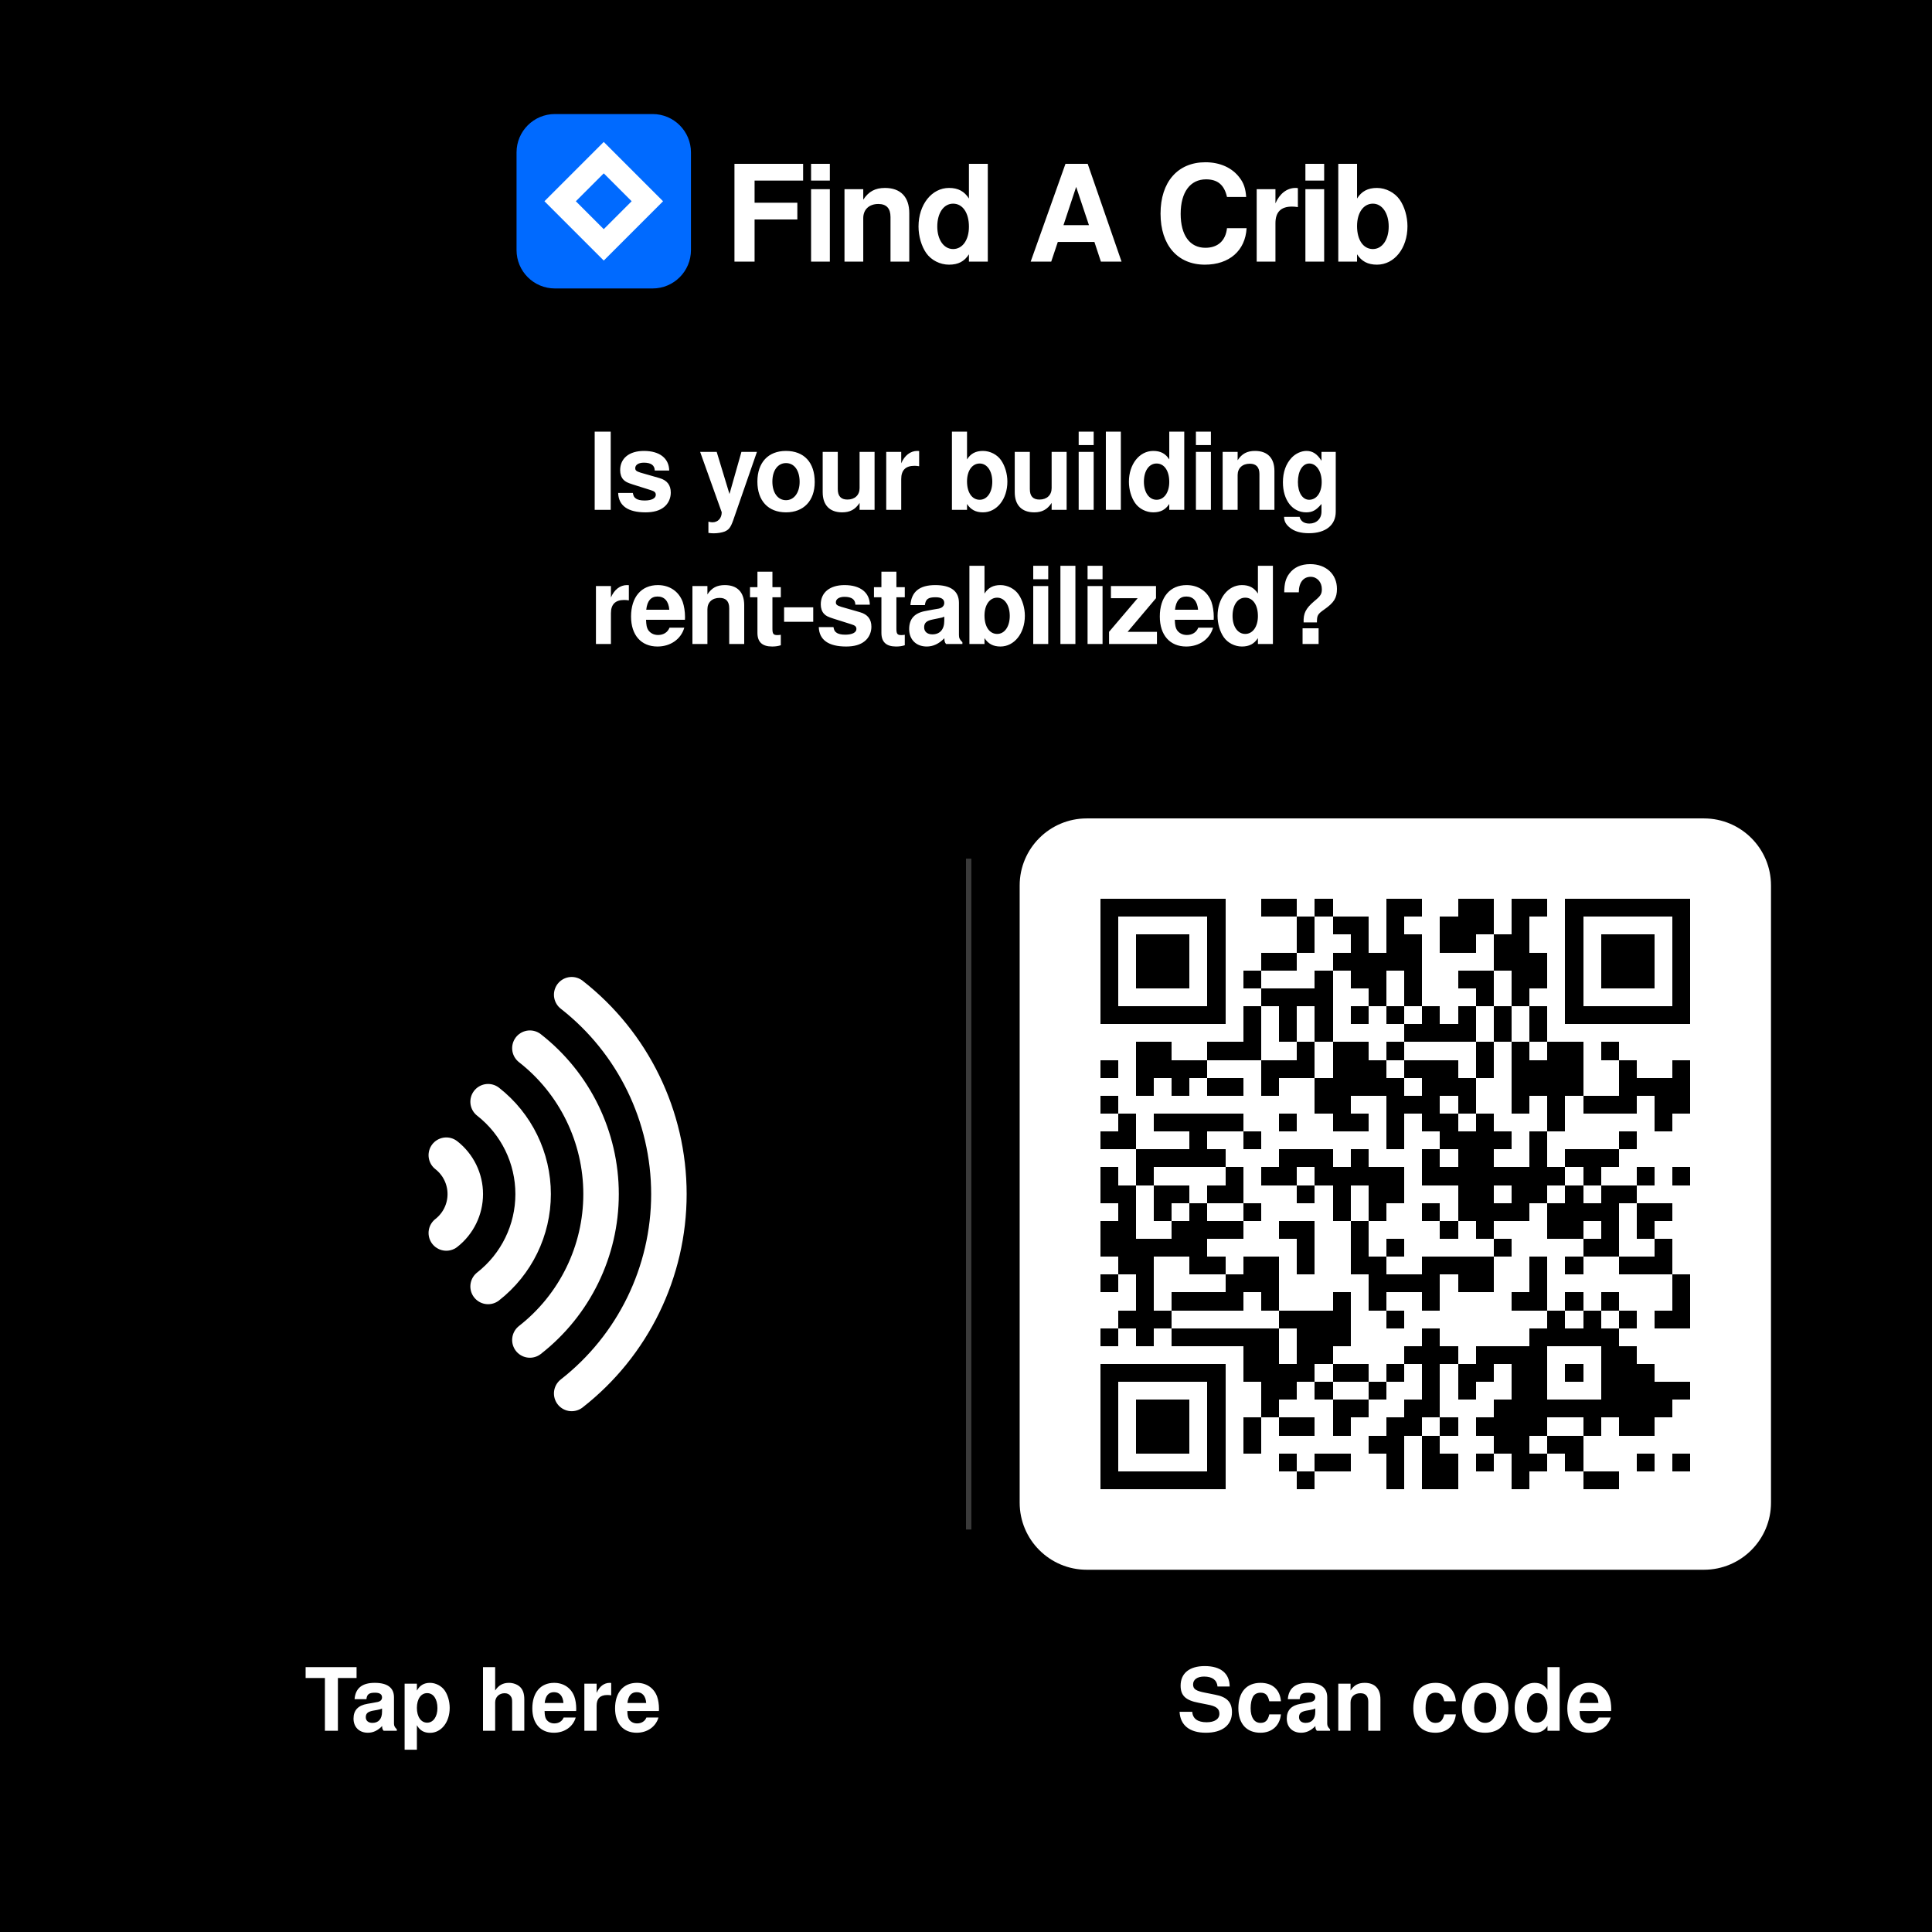
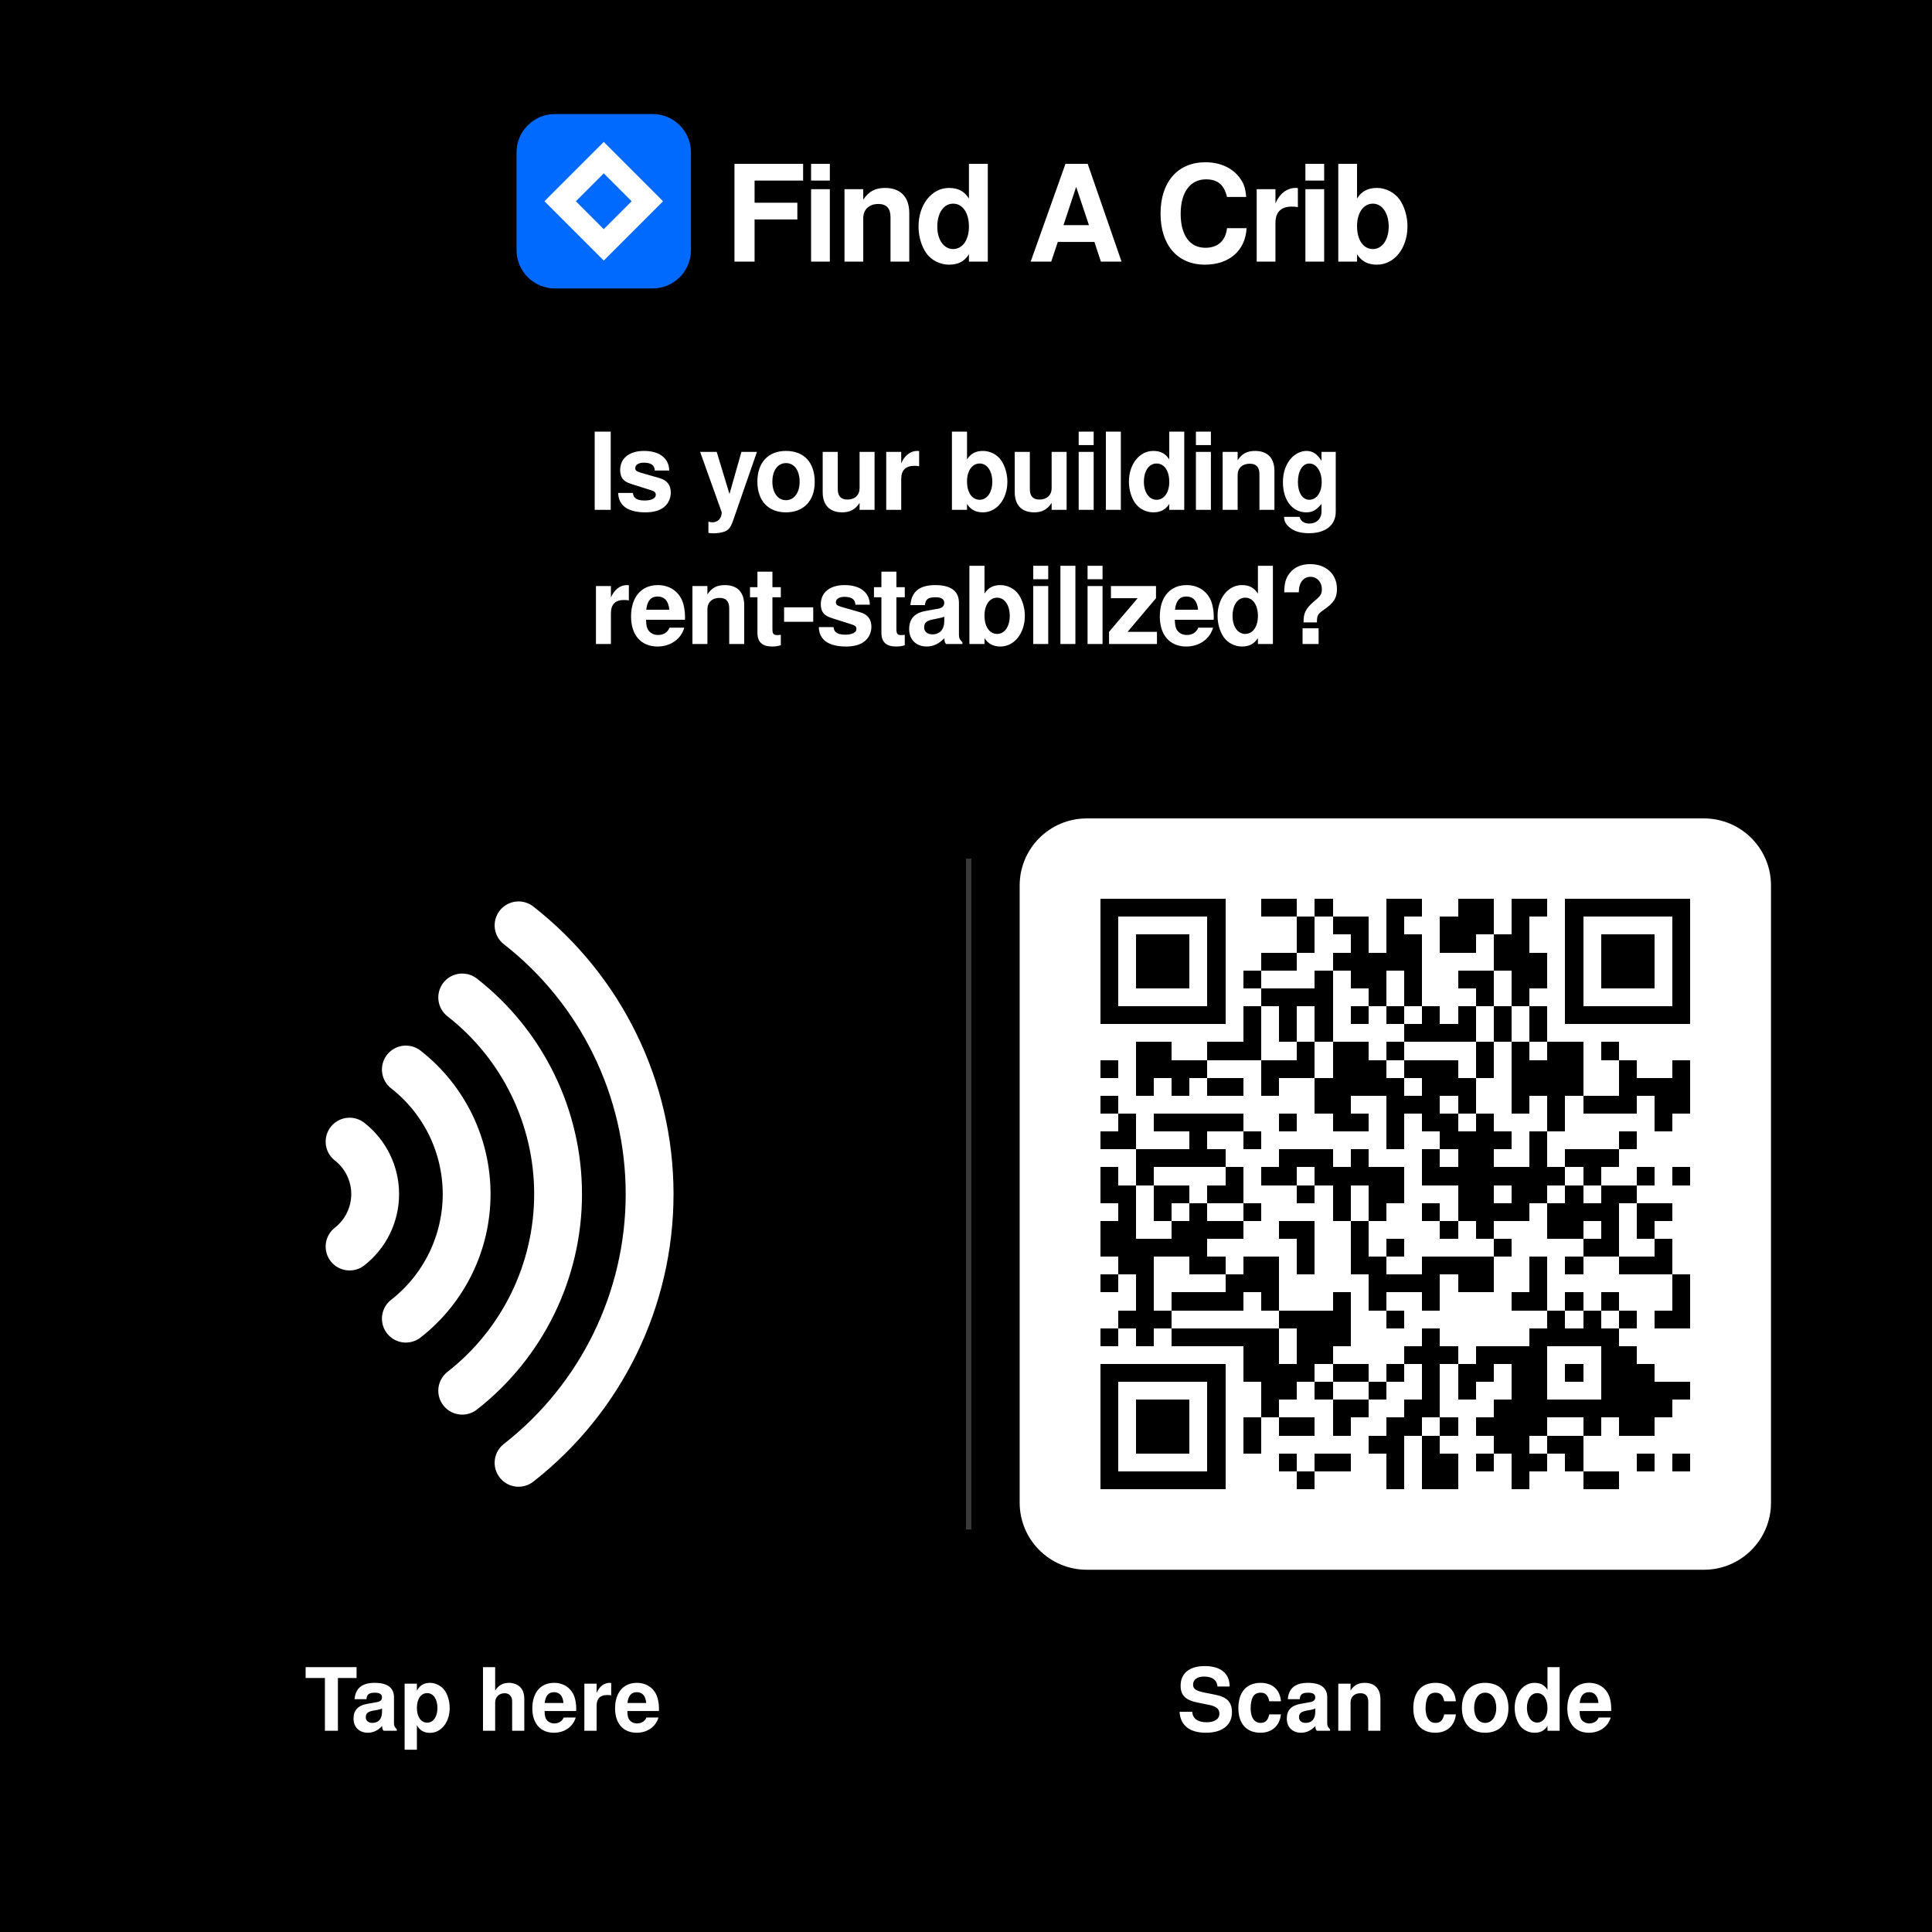
<svg xmlns="http://www.w3.org/2000/svg" width="4in" height="4in" viewBox="0 0 288.00 288.00">
  <rect x="0.00" y="0.00" width="288.00" height="288.00" rx="0.00" fill="#000000" />
  <rect x="77.00" y="17.00" width="26.00" height="26.00" rx="5.72" fill="#006AFF" />
  <path d="M90.00,21.16 L98.84,30.00 L90.00,38.84 L81.16,30.00 Z" fill="#FFFFFF" />
  <path d="M90.00,25.84 L94.16,30.00 L90.00,34.16 L85.84,30.00 Z" fill="#006AFF" />
  <text x="108.00" y="39.00" font-family="Helvetica Neue, Helvetica, Arial, sans-serif" font-size="20.00" font-weight="700" fill="#FFFFFF" text-anchor="start" letter-spacing="-0.50">Find A Crib</text>
  <text x="144.00" y="76.00" font-family="Helvetica Neue, Helvetica, Arial, sans-serif" font-size="16.00" font-weight="700" fill="#FFFFFF" text-anchor="middle" letter-spacing="-0.40">Is your building</text>
  <text x="144.00" y="96.00" font-family="Helvetica Neue, Helvetica, Arial, sans-serif" font-size="16.00" font-weight="700" fill="#FFFFFF" text-anchor="middle" letter-spacing="-0.40">rent-stabilized?</text>
-   <path d="M66.53,172.20 A7.36,7.36 0 0,1 66.53,183.80" fill="none" stroke="#FFFFFF" stroke-width="5.29" stroke-linecap="round" />
-   <path d="M72.76,164.23 A17.48,17.48 0 0,1 72.76,191.77" fill="none" stroke="#FFFFFF" stroke-width="5.29" stroke-linecap="round" />
-   <path d="M78.99,156.25 A27.60,27.60 0 0,1 78.99,199.75" fill="none" stroke="#FFFFFF" stroke-width="5.29" stroke-linecap="round" />
-   <path d="M85.22,148.28 A37.72,37.72 0 0,1 85.22,207.72" fill="none" stroke="#FFFFFF" stroke-width="5.29" stroke-linecap="round" />
+   <path d="M52.11,170.18 A9.92,9.92 0 0,1 52.11,185.82" fill="none" stroke="#FFFFFF" stroke-width="7.13" stroke-linecap="round" />
+   <path d="M60.50,159.43 A23.56,23.56 0 0,1 60.50,196.57" fill="none" stroke="#FFFFFF" stroke-width="7.13" stroke-linecap="round" />
+   <path d="M68.90,148.69 A37.20,37.20 0 0,1 68.90,207.31" fill="none" stroke="#FFFFFF" stroke-width="7.13" stroke-linecap="round" />
+   <path d="M77.30,137.94 A50.84,50.84 0 0,1 77.30,218.06" fill="none" stroke="#FFFFFF" stroke-width="7.13" stroke-linecap="round" />
  <rect x="144.00" y="128.00" width="0.80" height="100.00" rx="0.00" fill="#3A3A3A" />
  <rect x="152.00" y="122.00" width="112.00" height="112.00" rx="10.00" fill="#FFFFFF" />
  <path d="M164.000,134.000h2.667v2.667h-2.667zM166.667,134.000h2.667v2.667h-2.667zM169.333,134.000h2.667v2.667h-2.667zM172.000,134.000h2.667v2.667h-2.667zM174.667,134.000h2.667v2.667h-2.667zM177.333,134.000h2.667v2.667h-2.667zM180.000,134.000h2.667v2.667h-2.667zM188.000,134.000h2.667v2.667h-2.667zM190.667,134.000h2.667v2.667h-2.667zM196.000,134.000h2.667v2.667h-2.667zM206.667,134.000h2.667v2.667h-2.667zM209.333,134.000h2.667v2.667h-2.667zM217.333,134.000h2.667v2.667h-2.667zM220.000,134.000h2.667v2.667h-2.667zM225.333,134.000h2.667v2.667h-2.667zM228.000,134.000h2.667v2.667h-2.667zM233.333,134.000h2.667v2.667h-2.667zM236.000,134.000h2.667v2.667h-2.667zM238.667,134.000h2.667v2.667h-2.667zM241.333,134.000h2.667v2.667h-2.667zM244.000,134.000h2.667v2.667h-2.667zM246.667,134.000h2.667v2.667h-2.667zM249.333,134.000h2.667v2.667h-2.667zM164.000,136.667h2.667v2.667h-2.667zM180.000,136.667h2.667v2.667h-2.667zM193.333,136.667h2.667v2.667h-2.667zM198.667,136.667h2.667v2.667h-2.667zM201.333,136.667h2.667v2.667h-2.667zM206.667,136.667h2.667v2.667h-2.667zM214.667,136.667h2.667v2.667h-2.667zM217.333,136.667h2.667v2.667h-2.667zM220.000,136.667h2.667v2.667h-2.667zM225.333,136.667h2.667v2.667h-2.667zM233.333,136.667h2.667v2.667h-2.667zM249.333,136.667h2.667v2.667h-2.667zM164.000,139.333h2.667v2.667h-2.667zM169.333,139.333h2.667v2.667h-2.667zM172.000,139.333h2.667v2.667h-2.667zM174.667,139.333h2.667v2.667h-2.667zM180.000,139.333h2.667v2.667h-2.667zM193.333,139.333h2.667v2.667h-2.667zM201.333,139.333h2.667v2.667h-2.667zM206.667,139.333h2.667v2.667h-2.667zM209.333,139.333h2.667v2.667h-2.667zM214.667,139.333h2.667v2.667h-2.667zM217.333,139.333h2.667v2.667h-2.667zM222.667,139.333h2.667v2.667h-2.667zM225.333,139.333h2.667v2.667h-2.667zM233.333,139.333h2.667v2.667h-2.667zM238.667,139.333h2.667v2.667h-2.667zM241.333,139.333h2.667v2.667h-2.667zM244.000,139.333h2.667v2.667h-2.667zM249.333,139.333h2.667v2.667h-2.667zM164.000,142.000h2.667v2.667h-2.667zM169.333,142.000h2.667v2.667h-2.667zM172.000,142.000h2.667v2.667h-2.667zM174.667,142.000h2.667v2.667h-2.667zM180.000,142.000h2.667v2.667h-2.667zM188.000,142.000h2.667v2.667h-2.667zM190.667,142.000h2.667v2.667h-2.667zM198.667,142.000h2.667v2.667h-2.667zM201.333,142.000h2.667v2.667h-2.667zM204.000,142.000h2.667v2.667h-2.667zM206.667,142.000h2.667v2.667h-2.667zM209.333,142.000h2.667v2.667h-2.667zM222.667,142.000h2.667v2.667h-2.667zM225.333,142.000h2.667v2.667h-2.667zM228.000,142.000h2.667v2.667h-2.667zM233.333,142.000h2.667v2.667h-2.667zM238.667,142.000h2.667v2.667h-2.667zM241.333,142.000h2.667v2.667h-2.667zM244.000,142.000h2.667v2.667h-2.667zM249.333,142.000h2.667v2.667h-2.667zM164.000,144.667h2.667v2.667h-2.667zM169.333,144.667h2.667v2.667h-2.667zM172.000,144.667h2.667v2.667h-2.667zM174.667,144.667h2.667v2.667h-2.667zM180.000,144.667h2.667v2.667h-2.667zM185.333,144.667h2.667v2.667h-2.667zM196.000,144.667h2.667v2.667h-2.667zM201.333,144.667h2.667v2.667h-2.667zM204.000,144.667h2.667v2.667h-2.667zM209.333,144.667h2.667v2.667h-2.667zM217.333,144.667h2.667v2.667h-2.667zM220.000,144.667h2.667v2.667h-2.667zM225.333,144.667h2.667v2.667h-2.667zM228.000,144.667h2.667v2.667h-2.667zM233.333,144.667h2.667v2.667h-2.667zM238.667,144.667h2.667v2.667h-2.667zM241.333,144.667h2.667v2.667h-2.667zM244.000,144.667h2.667v2.667h-2.667zM249.333,144.667h2.667v2.667h-2.667zM164.000,147.333h2.667v2.667h-2.667zM180.000,147.333h2.667v2.667h-2.667zM188.000,147.333h2.667v2.667h-2.667zM190.667,147.333h2.667v2.667h-2.667zM193.333,147.333h2.667v2.667h-2.667zM196.000,147.333h2.667v2.667h-2.667zM204.000,147.333h2.667v2.667h-2.667zM209.333,147.333h2.667v2.667h-2.667zM220.000,147.333h2.667v2.667h-2.667zM225.333,147.333h2.667v2.667h-2.667zM233.333,147.333h2.667v2.667h-2.667zM249.333,147.333h2.667v2.667h-2.667zM164.000,150.000h2.667v2.667h-2.667zM166.667,150.000h2.667v2.667h-2.667zM169.333,150.000h2.667v2.667h-2.667zM172.000,150.000h2.667v2.667h-2.667zM174.667,150.000h2.667v2.667h-2.667zM177.333,150.000h2.667v2.667h-2.667zM180.000,150.000h2.667v2.667h-2.667zM185.333,150.000h2.667v2.667h-2.667zM190.667,150.000h2.667v2.667h-2.667zM196.000,150.000h2.667v2.667h-2.667zM201.333,150.000h2.667v2.667h-2.667zM206.667,150.000h2.667v2.667h-2.667zM212.000,150.000h2.667v2.667h-2.667zM217.333,150.000h2.667v2.667h-2.667zM222.667,150.000h2.667v2.667h-2.667zM228.000,150.000h2.667v2.667h-2.667zM233.333,150.000h2.667v2.667h-2.667zM236.000,150.000h2.667v2.667h-2.667zM238.667,150.000h2.667v2.667h-2.667zM241.333,150.000h2.667v2.667h-2.667zM244.000,150.000h2.667v2.667h-2.667zM246.667,150.000h2.667v2.667h-2.667zM249.333,150.000h2.667v2.667h-2.667zM185.333,152.667h2.667v2.667h-2.667zM190.667,152.667h2.667v2.667h-2.667zM196.000,152.667h2.667v2.667h-2.667zM209.333,152.667h2.667v2.667h-2.667zM212.000,152.667h2.667v2.667h-2.667zM214.667,152.667h2.667v2.667h-2.667zM217.333,152.667h2.667v2.667h-2.667zM222.667,152.667h2.667v2.667h-2.667zM228.000,152.667h2.667v2.667h-2.667zM169.333,155.333h2.667v2.667h-2.667zM172.000,155.333h2.667v2.667h-2.667zM180.000,155.333h2.667v2.667h-2.667zM182.667,155.333h2.667v2.667h-2.667zM185.333,155.333h2.667v2.667h-2.667zM193.333,155.333h2.667v2.667h-2.667zM198.667,155.333h2.667v2.667h-2.667zM201.333,155.333h2.667v2.667h-2.667zM206.667,155.333h2.667v2.667h-2.667zM220.000,155.333h2.667v2.667h-2.667zM225.333,155.333h2.667v2.667h-2.667zM230.667,155.333h2.667v2.667h-2.667zM233.333,155.333h2.667v2.667h-2.667zM238.667,155.333h2.667v2.667h-2.667zM164.000,158.000h2.667v2.667h-2.667zM169.333,158.000h2.667v2.667h-2.667zM172.000,158.000h2.667v2.667h-2.667zM174.667,158.000h2.667v2.667h-2.667zM177.333,158.000h2.667v2.667h-2.667zM188.000,158.000h2.667v2.667h-2.667zM190.667,158.000h2.667v2.667h-2.667zM193.333,158.000h2.667v2.667h-2.667zM198.667,158.000h2.667v2.667h-2.667zM201.333,158.000h2.667v2.667h-2.667zM204.000,158.000h2.667v2.667h-2.667zM209.333,158.000h2.667v2.667h-2.667zM212.000,158.000h2.667v2.667h-2.667zM214.667,158.000h2.667v2.667h-2.667zM220.000,158.000h2.667v2.667h-2.667zM225.333,158.000h2.667v2.667h-2.667zM228.000,158.000h2.667v2.667h-2.667zM230.667,158.000h2.667v2.667h-2.667zM233.333,158.000h2.667v2.667h-2.667zM241.333,158.000h2.667v2.667h-2.667zM249.333,158.000h2.667v2.667h-2.667zM169.333,160.667h2.667v2.667h-2.667zM174.667,160.667h2.667v2.667h-2.667zM180.000,160.667h2.667v2.667h-2.667zM182.667,160.667h2.667v2.667h-2.667zM188.000,160.667h2.667v2.667h-2.667zM196.000,160.667h2.667v2.667h-2.667zM198.667,160.667h2.667v2.667h-2.667zM201.333,160.667h2.667v2.667h-2.667zM204.000,160.667h2.667v2.667h-2.667zM206.667,160.667h2.667v2.667h-2.667zM212.000,160.667h2.667v2.667h-2.667zM214.667,160.667h2.667v2.667h-2.667zM217.333,160.667h2.667v2.667h-2.667zM225.333,160.667h2.667v2.667h-2.667zM228.000,160.667h2.667v2.667h-2.667zM230.667,160.667h2.667v2.667h-2.667zM233.333,160.667h2.667v2.667h-2.667zM241.333,160.667h2.667v2.667h-2.667zM244.000,160.667h2.667v2.667h-2.667zM246.667,160.667h2.667v2.667h-2.667zM249.333,160.667h2.667v2.667h-2.667zM164.000,163.333h2.667v2.667h-2.667zM196.000,163.333h2.667v2.667h-2.667zM198.667,163.333h2.667v2.667h-2.667zM206.667,163.333h2.667v2.667h-2.667zM209.333,163.333h2.667v2.667h-2.667zM212.000,163.333h2.667v2.667h-2.667zM217.333,163.333h2.667v2.667h-2.667zM225.333,163.333h2.667v2.667h-2.667zM230.667,163.333h2.667v2.667h-2.667zM236.000,163.333h2.667v2.667h-2.667zM238.667,163.333h2.667v2.667h-2.667zM241.333,163.333h2.667v2.667h-2.667zM246.667,163.333h2.667v2.667h-2.667zM249.333,163.333h2.667v2.667h-2.667zM166.667,166.000h2.667v2.667h-2.667zM172.000,166.000h2.667v2.667h-2.667zM174.667,166.000h2.667v2.667h-2.667zM177.333,166.000h2.667v2.667h-2.667zM180.000,166.000h2.667v2.667h-2.667zM182.667,166.000h2.667v2.667h-2.667zM190.667,166.000h2.667v2.667h-2.667zM198.667,166.000h2.667v2.667h-2.667zM201.333,166.000h2.667v2.667h-2.667zM206.667,166.000h2.667v2.667h-2.667zM212.000,166.000h2.667v2.667h-2.667zM214.667,166.000h2.667v2.667h-2.667zM220.000,166.000h2.667v2.667h-2.667zM230.667,166.000h2.667v2.667h-2.667zM246.667,166.000h2.667v2.667h-2.667zM164.000,168.667h2.667v2.667h-2.667zM166.667,168.667h2.667v2.667h-2.667zM177.333,168.667h2.667v2.667h-2.667zM185.333,168.667h2.667v2.667h-2.667zM206.667,168.667h2.667v2.667h-2.667zM214.667,168.667h2.667v2.667h-2.667zM217.333,168.667h2.667v2.667h-2.667zM220.000,168.667h2.667v2.667h-2.667zM222.667,168.667h2.667v2.667h-2.667zM228.000,168.667h2.667v2.667h-2.667zM241.333,168.667h2.667v2.667h-2.667zM169.333,171.333h2.667v2.667h-2.667zM172.000,171.333h2.667v2.667h-2.667zM174.667,171.333h2.667v2.667h-2.667zM177.333,171.333h2.667v2.667h-2.667zM180.000,171.333h2.667v2.667h-2.667zM190.667,171.333h2.667v2.667h-2.667zM193.333,171.333h2.667v2.667h-2.667zM196.000,171.333h2.667v2.667h-2.667zM201.333,171.333h2.667v2.667h-2.667zM212.000,171.333h2.667v2.667h-2.667zM217.333,171.333h2.667v2.667h-2.667zM220.000,171.333h2.667v2.667h-2.667zM228.000,171.333h2.667v2.667h-2.667zM233.333,171.333h2.667v2.667h-2.667zM236.000,171.333h2.667v2.667h-2.667zM238.667,171.333h2.667v2.667h-2.667zM164.000,174.000h2.667v2.667h-2.667zM169.333,174.000h2.667v2.667h-2.667zM182.667,174.000h2.667v2.667h-2.667zM188.000,174.000h2.667v2.667h-2.667zM190.667,174.000h2.667v2.667h-2.667zM196.000,174.000h2.667v2.667h-2.667zM198.667,174.000h2.667v2.667h-2.667zM201.333,174.000h2.667v2.667h-2.667zM204.000,174.000h2.667v2.667h-2.667zM206.667,174.000h2.667v2.667h-2.667zM212.000,174.000h2.667v2.667h-2.667zM214.667,174.000h2.667v2.667h-2.667zM217.333,174.000h2.667v2.667h-2.667zM220.000,174.000h2.667v2.667h-2.667zM222.667,174.000h2.667v2.667h-2.667zM225.333,174.000h2.667v2.667h-2.667zM228.000,174.000h2.667v2.667h-2.667zM230.667,174.000h2.667v2.667h-2.667zM236.000,174.000h2.667v2.667h-2.667zM244.000,174.000h2.667v2.667h-2.667zM249.333,174.000h2.667v2.667h-2.667zM164.000,176.667h2.667v2.667h-2.667zM166.667,176.667h2.667v2.667h-2.667zM172.000,176.667h2.667v2.667h-2.667zM174.667,176.667h2.667v2.667h-2.667zM180.000,176.667h2.667v2.667h-2.667zM182.667,176.667h2.667v2.667h-2.667zM193.333,176.667h2.667v2.667h-2.667zM198.667,176.667h2.667v2.667h-2.667zM204.000,176.667h2.667v2.667h-2.667zM206.667,176.667h2.667v2.667h-2.667zM217.333,176.667h2.667v2.667h-2.667zM220.000,176.667h2.667v2.667h-2.667zM225.333,176.667h2.667v2.667h-2.667zM228.000,176.667h2.667v2.667h-2.667zM233.333,176.667h2.667v2.667h-2.667zM238.667,176.667h2.667v2.667h-2.667zM241.333,176.667h2.667v2.667h-2.667zM166.667,179.333h2.667v2.667h-2.667zM172.000,179.333h2.667v2.667h-2.667zM177.333,179.333h2.667v2.667h-2.667zM185.333,179.333h2.667v2.667h-2.667zM198.667,179.333h2.667v2.667h-2.667zM204.000,179.333h2.667v2.667h-2.667zM212.000,179.333h2.667v2.667h-2.667zM217.333,179.333h2.667v2.667h-2.667zM220.000,179.333h2.667v2.667h-2.667zM222.667,179.333h2.667v2.667h-2.667zM225.333,179.333h2.667v2.667h-2.667zM230.667,179.333h2.667v2.667h-2.667zM233.333,179.333h2.667v2.667h-2.667zM236.000,179.333h2.667v2.667h-2.667zM238.667,179.333h2.667v2.667h-2.667zM244.000,179.333h2.667v2.667h-2.667zM246.667,179.333h2.667v2.667h-2.667zM164.000,182.000h2.667v2.667h-2.667zM166.667,182.000h2.667v2.667h-2.667zM174.667,182.000h2.667v2.667h-2.667zM177.333,182.000h2.667v2.667h-2.667zM180.000,182.000h2.667v2.667h-2.667zM182.667,182.000h2.667v2.667h-2.667zM190.667,182.000h2.667v2.667h-2.667zM193.333,182.000h2.667v2.667h-2.667zM201.333,182.000h2.667v2.667h-2.667zM214.667,182.000h2.667v2.667h-2.667zM220.000,182.000h2.667v2.667h-2.667zM230.667,182.000h2.667v2.667h-2.667zM233.333,182.000h2.667v2.667h-2.667zM238.667,182.000h2.667v2.667h-2.667zM244.000,182.000h2.667v2.667h-2.667zM164.000,184.667h2.667v2.667h-2.667zM166.667,184.667h2.667v2.667h-2.667zM169.333,184.667h2.667v2.667h-2.667zM172.000,184.667h2.667v2.667h-2.667zM174.667,184.667h2.667v2.667h-2.667zM177.333,184.667h2.667v2.667h-2.667zM193.333,184.667h2.667v2.667h-2.667zM201.333,184.667h2.667v2.667h-2.667zM206.667,184.667h2.667v2.667h-2.667zM222.667,184.667h2.667v2.667h-2.667zM236.000,184.667h2.667v2.667h-2.667zM238.667,184.667h2.667v2.667h-2.667zM246.667,184.667h2.667v2.667h-2.667zM166.667,187.333h2.667v2.667h-2.667zM169.333,187.333h2.667v2.667h-2.667zM177.333,187.333h2.667v2.667h-2.667zM180.000,187.333h2.667v2.667h-2.667zM185.333,187.333h2.667v2.667h-2.667zM188.000,187.333h2.667v2.667h-2.667zM193.333,187.333h2.667v2.667h-2.667zM201.333,187.333h2.667v2.667h-2.667zM204.000,187.333h2.667v2.667h-2.667zM212.000,187.333h2.667v2.667h-2.667zM214.667,187.333h2.667v2.667h-2.667zM217.333,187.333h2.667v2.667h-2.667zM220.000,187.333h2.667v2.667h-2.667zM228.000,187.333h2.667v2.667h-2.667zM233.333,187.333h2.667v2.667h-2.667zM241.333,187.333h2.667v2.667h-2.667zM244.000,187.333h2.667v2.667h-2.667zM246.667,187.333h2.667v2.667h-2.667zM164.000,190.000h2.667v2.667h-2.667zM169.333,190.000h2.667v2.667h-2.667zM182.667,190.000h2.667v2.667h-2.667zM185.333,190.000h2.667v2.667h-2.667zM188.000,190.000h2.667v2.667h-2.667zM204.000,190.000h2.667v2.667h-2.667zM206.667,190.000h2.667v2.667h-2.667zM209.333,190.000h2.667v2.667h-2.667zM212.000,190.000h2.667v2.667h-2.667zM217.333,190.000h2.667v2.667h-2.667zM220.000,190.000h2.667v2.667h-2.667zM228.000,190.000h2.667v2.667h-2.667zM249.333,190.000h2.667v2.667h-2.667zM169.333,192.667h2.667v2.667h-2.667zM174.667,192.667h2.667v2.667h-2.667zM177.333,192.667h2.667v2.667h-2.667zM180.000,192.667h2.667v2.667h-2.667zM182.667,192.667h2.667v2.667h-2.667zM188.000,192.667h2.667v2.667h-2.667zM198.667,192.667h2.667v2.667h-2.667zM204.000,192.667h2.667v2.667h-2.667zM212.000,192.667h2.667v2.667h-2.667zM225.333,192.667h2.667v2.667h-2.667zM228.000,192.667h2.667v2.667h-2.667zM233.333,192.667h2.667v2.667h-2.667zM238.667,192.667h2.667v2.667h-2.667zM249.333,192.667h2.667v2.667h-2.667zM166.667,195.333h2.667v2.667h-2.667zM169.333,195.333h2.667v2.667h-2.667zM172.000,195.333h2.667v2.667h-2.667zM190.667,195.333h2.667v2.667h-2.667zM193.333,195.333h2.667v2.667h-2.667zM196.000,195.333h2.667v2.667h-2.667zM198.667,195.333h2.667v2.667h-2.667zM206.667,195.333h2.667v2.667h-2.667zM230.667,195.333h2.667v2.667h-2.667zM236.000,195.333h2.667v2.667h-2.667zM241.333,195.333h2.667v2.667h-2.667zM246.667,195.333h2.667v2.667h-2.667zM249.333,195.333h2.667v2.667h-2.667zM164.000,198.000h2.667v2.667h-2.667zM169.333,198.000h2.667v2.667h-2.667zM174.667,198.000h2.667v2.667h-2.667zM177.333,198.000h2.667v2.667h-2.667zM180.000,198.000h2.667v2.667h-2.667zM182.667,198.000h2.667v2.667h-2.667zM185.333,198.000h2.667v2.667h-2.667zM188.000,198.000h2.667v2.667h-2.667zM193.333,198.000h2.667v2.667h-2.667zM196.000,198.000h2.667v2.667h-2.667zM198.667,198.000h2.667v2.667h-2.667zM212.000,198.000h2.667v2.667h-2.667zM228.000,198.000h2.667v2.667h-2.667zM230.667,198.000h2.667v2.667h-2.667zM233.333,198.000h2.667v2.667h-2.667zM236.000,198.000h2.667v2.667h-2.667zM238.667,198.000h2.667v2.667h-2.667zM185.333,200.667h2.667v2.667h-2.667zM188.000,200.667h2.667v2.667h-2.667zM193.333,200.667h2.667v2.667h-2.667zM196.000,200.667h2.667v2.667h-2.667zM209.333,200.667h2.667v2.667h-2.667zM212.000,200.667h2.667v2.667h-2.667zM214.667,200.667h2.667v2.667h-2.667zM220.000,200.667h2.667v2.667h-2.667zM222.667,200.667h2.667v2.667h-2.667zM225.333,200.667h2.667v2.667h-2.667zM228.000,200.667h2.667v2.667h-2.667zM238.667,200.667h2.667v2.667h-2.667zM241.333,200.667h2.667v2.667h-2.667zM164.000,203.333h2.667v2.667h-2.667zM166.667,203.333h2.667v2.667h-2.667zM169.333,203.333h2.667v2.667h-2.667zM172.000,203.333h2.667v2.667h-2.667zM174.667,203.333h2.667v2.667h-2.667zM177.333,203.333h2.667v2.667h-2.667zM180.000,203.333h2.667v2.667h-2.667zM185.333,203.333h2.667v2.667h-2.667zM188.000,203.333h2.667v2.667h-2.667zM190.667,203.333h2.667v2.667h-2.667zM193.333,203.333h2.667v2.667h-2.667zM198.667,203.333h2.667v2.667h-2.667zM201.333,203.333h2.667v2.667h-2.667zM206.667,203.333h2.667v2.667h-2.667zM212.000,203.333h2.667v2.667h-2.667zM217.333,203.333h2.667v2.667h-2.667zM220.000,203.333h2.667v2.667h-2.667zM225.333,203.333h2.667v2.667h-2.667zM228.000,203.333h2.667v2.667h-2.667zM233.333,203.333h2.667v2.667h-2.667zM238.667,203.333h2.667v2.667h-2.667zM241.333,203.333h2.667v2.667h-2.667zM244.000,203.333h2.667v2.667h-2.667zM164.000,206.000h2.667v2.667h-2.667zM180.000,206.000h2.667v2.667h-2.667zM188.000,206.000h2.667v2.667h-2.667zM190.667,206.000h2.667v2.667h-2.667zM196.000,206.000h2.667v2.667h-2.667zM204.000,206.000h2.667v2.667h-2.667zM212.000,206.000h2.667v2.667h-2.667zM217.333,206.000h2.667v2.667h-2.667zM225.333,206.000h2.667v2.667h-2.667zM228.000,206.000h2.667v2.667h-2.667zM238.667,206.000h2.667v2.667h-2.667zM241.333,206.000h2.667v2.667h-2.667zM244.000,206.000h2.667v2.667h-2.667zM246.667,206.000h2.667v2.667h-2.667zM249.333,206.000h2.667v2.667h-2.667zM164.000,208.667h2.667v2.667h-2.667zM169.333,208.667h2.667v2.667h-2.667zM172.000,208.667h2.667v2.667h-2.667zM174.667,208.667h2.667v2.667h-2.667zM180.000,208.667h2.667v2.667h-2.667zM188.000,208.667h2.667v2.667h-2.667zM198.667,208.667h2.667v2.667h-2.667zM201.333,208.667h2.667v2.667h-2.667zM209.333,208.667h2.667v2.667h-2.667zM212.000,208.667h2.667v2.667h-2.667zM222.667,208.667h2.667v2.667h-2.667zM225.333,208.667h2.667v2.667h-2.667zM228.000,208.667h2.667v2.667h-2.667zM230.667,208.667h2.667v2.667h-2.667zM233.333,208.667h2.667v2.667h-2.667zM236.000,208.667h2.667v2.667h-2.667zM238.667,208.667h2.667v2.667h-2.667zM241.333,208.667h2.667v2.667h-2.667zM244.000,208.667h2.667v2.667h-2.667zM246.667,208.667h2.667v2.667h-2.667zM164.000,211.333h2.667v2.667h-2.667zM169.333,211.333h2.667v2.667h-2.667zM172.000,211.333h2.667v2.667h-2.667zM174.667,211.333h2.667v2.667h-2.667zM180.000,211.333h2.667v2.667h-2.667zM185.333,211.333h2.667v2.667h-2.667zM190.667,211.333h2.667v2.667h-2.667zM193.333,211.333h2.667v2.667h-2.667zM198.667,211.333h2.667v2.667h-2.667zM206.667,211.333h2.667v2.667h-2.667zM209.333,211.333h2.667v2.667h-2.667zM214.667,211.333h2.667v2.667h-2.667zM220.000,211.333h2.667v2.667h-2.667zM222.667,211.333h2.667v2.667h-2.667zM225.333,211.333h2.667v2.667h-2.667zM228.000,211.333h2.667v2.667h-2.667zM236.000,211.333h2.667v2.667h-2.667zM241.333,211.333h2.667v2.667h-2.667zM244.000,211.333h2.667v2.667h-2.667zM164.000,214.000h2.667v2.667h-2.667zM169.333,214.000h2.667v2.667h-2.667zM172.000,214.000h2.667v2.667h-2.667zM174.667,214.000h2.667v2.667h-2.667zM180.000,214.000h2.667v2.667h-2.667zM185.333,214.000h2.667v2.667h-2.667zM204.000,214.000h2.667v2.667h-2.667zM206.667,214.000h2.667v2.667h-2.667zM212.000,214.000h2.667v2.667h-2.667zM222.667,214.000h2.667v2.667h-2.667zM225.333,214.000h2.667v2.667h-2.667zM230.667,214.000h2.667v2.667h-2.667zM233.333,214.000h2.667v2.667h-2.667zM164.000,216.667h2.667v2.667h-2.667zM180.000,216.667h2.667v2.667h-2.667zM190.667,216.667h2.667v2.667h-2.667zM196.000,216.667h2.667v2.667h-2.667zM198.667,216.667h2.667v2.667h-2.667zM206.667,216.667h2.667v2.667h-2.667zM212.000,216.667h2.667v2.667h-2.667zM214.667,216.667h2.667v2.667h-2.667zM220.000,216.667h2.667v2.667h-2.667zM225.333,216.667h2.667v2.667h-2.667zM228.000,216.667h2.667v2.667h-2.667zM233.333,216.667h2.667v2.667h-2.667zM244.000,216.667h2.667v2.667h-2.667zM249.333,216.667h2.667v2.667h-2.667zM164.000,219.333h2.667v2.667h-2.667zM166.667,219.333h2.667v2.667h-2.667zM169.333,219.333h2.667v2.667h-2.667zM172.000,219.333h2.667v2.667h-2.667zM174.667,219.333h2.667v2.667h-2.667zM177.333,219.333h2.667v2.667h-2.667zM180.000,219.333h2.667v2.667h-2.667zM193.333,219.333h2.667v2.667h-2.667zM206.667,219.333h2.667v2.667h-2.667zM212.000,219.333h2.667v2.667h-2.667zM214.667,219.333h2.667v2.667h-2.667zM225.333,219.333h2.667v2.667h-2.667zM236.000,219.333h2.667v2.667h-2.667zM238.667,219.333h2.667v2.667h-2.667z" fill="#000000" shape-rendering="crispEdges" />
  <text x="72.00" y="258.00" font-family="Helvetica Neue, Helvetica, Arial, sans-serif" font-size="13.00" font-weight="700" fill="#FFFFFF" text-anchor="middle" letter-spacing="0.00">Tap here</text>
  <text x="208.00" y="258.00" font-family="Helvetica Neue, Helvetica, Arial, sans-serif" font-size="13.00" font-weight="700" fill="#FFFFFF" text-anchor="middle" letter-spacing="0.00">Scan code</text>
</svg>
